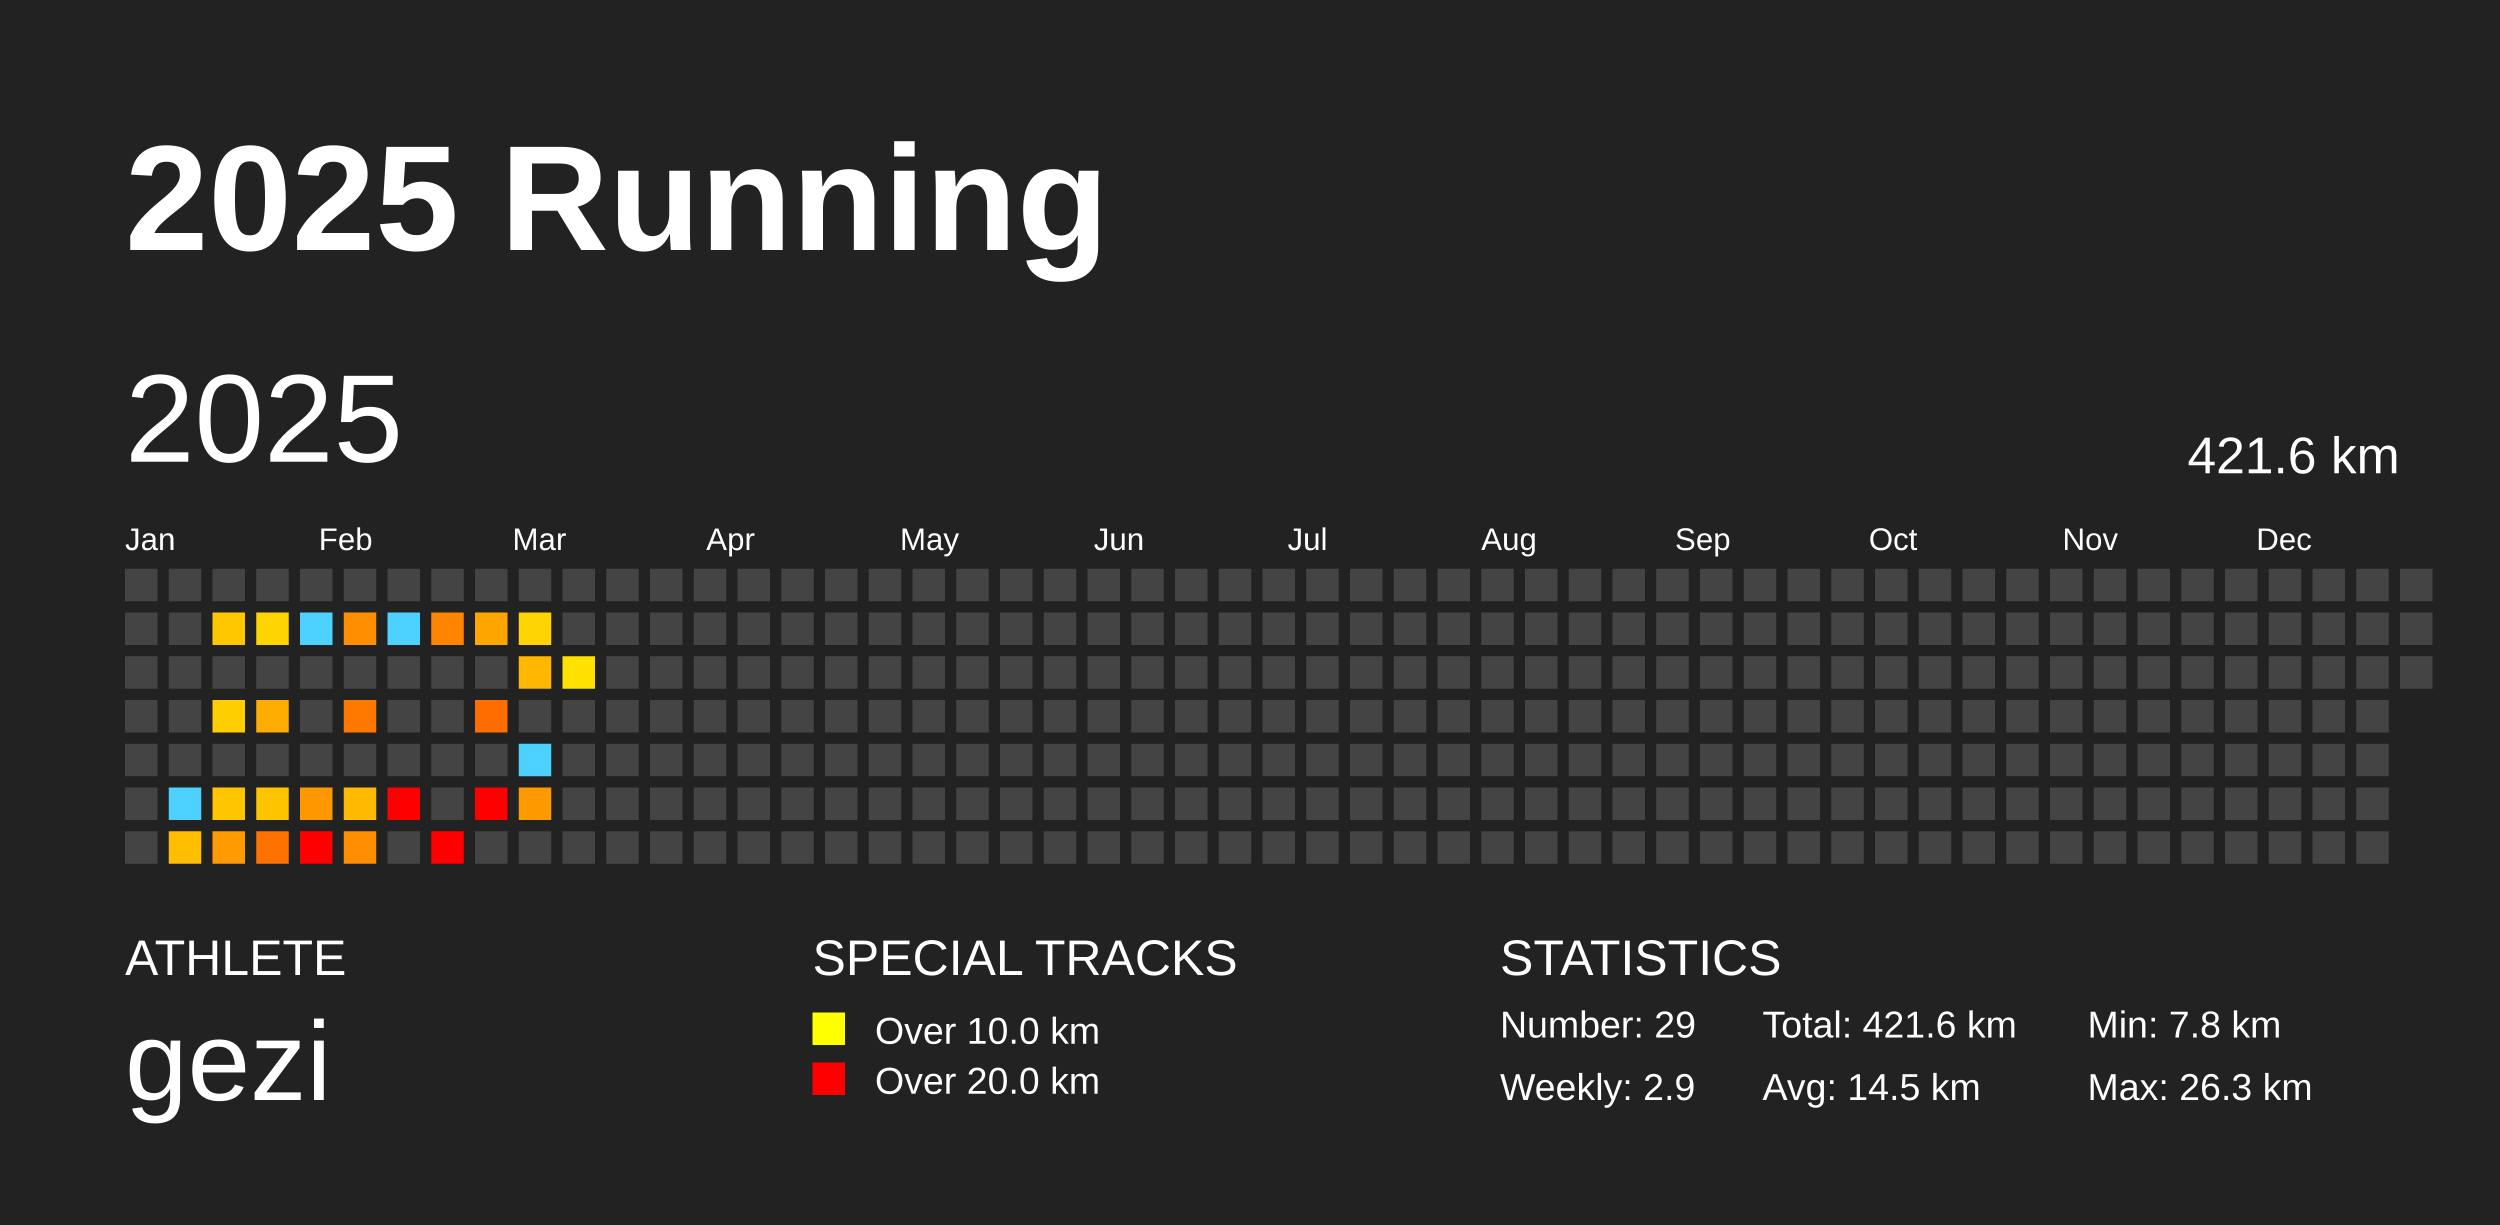
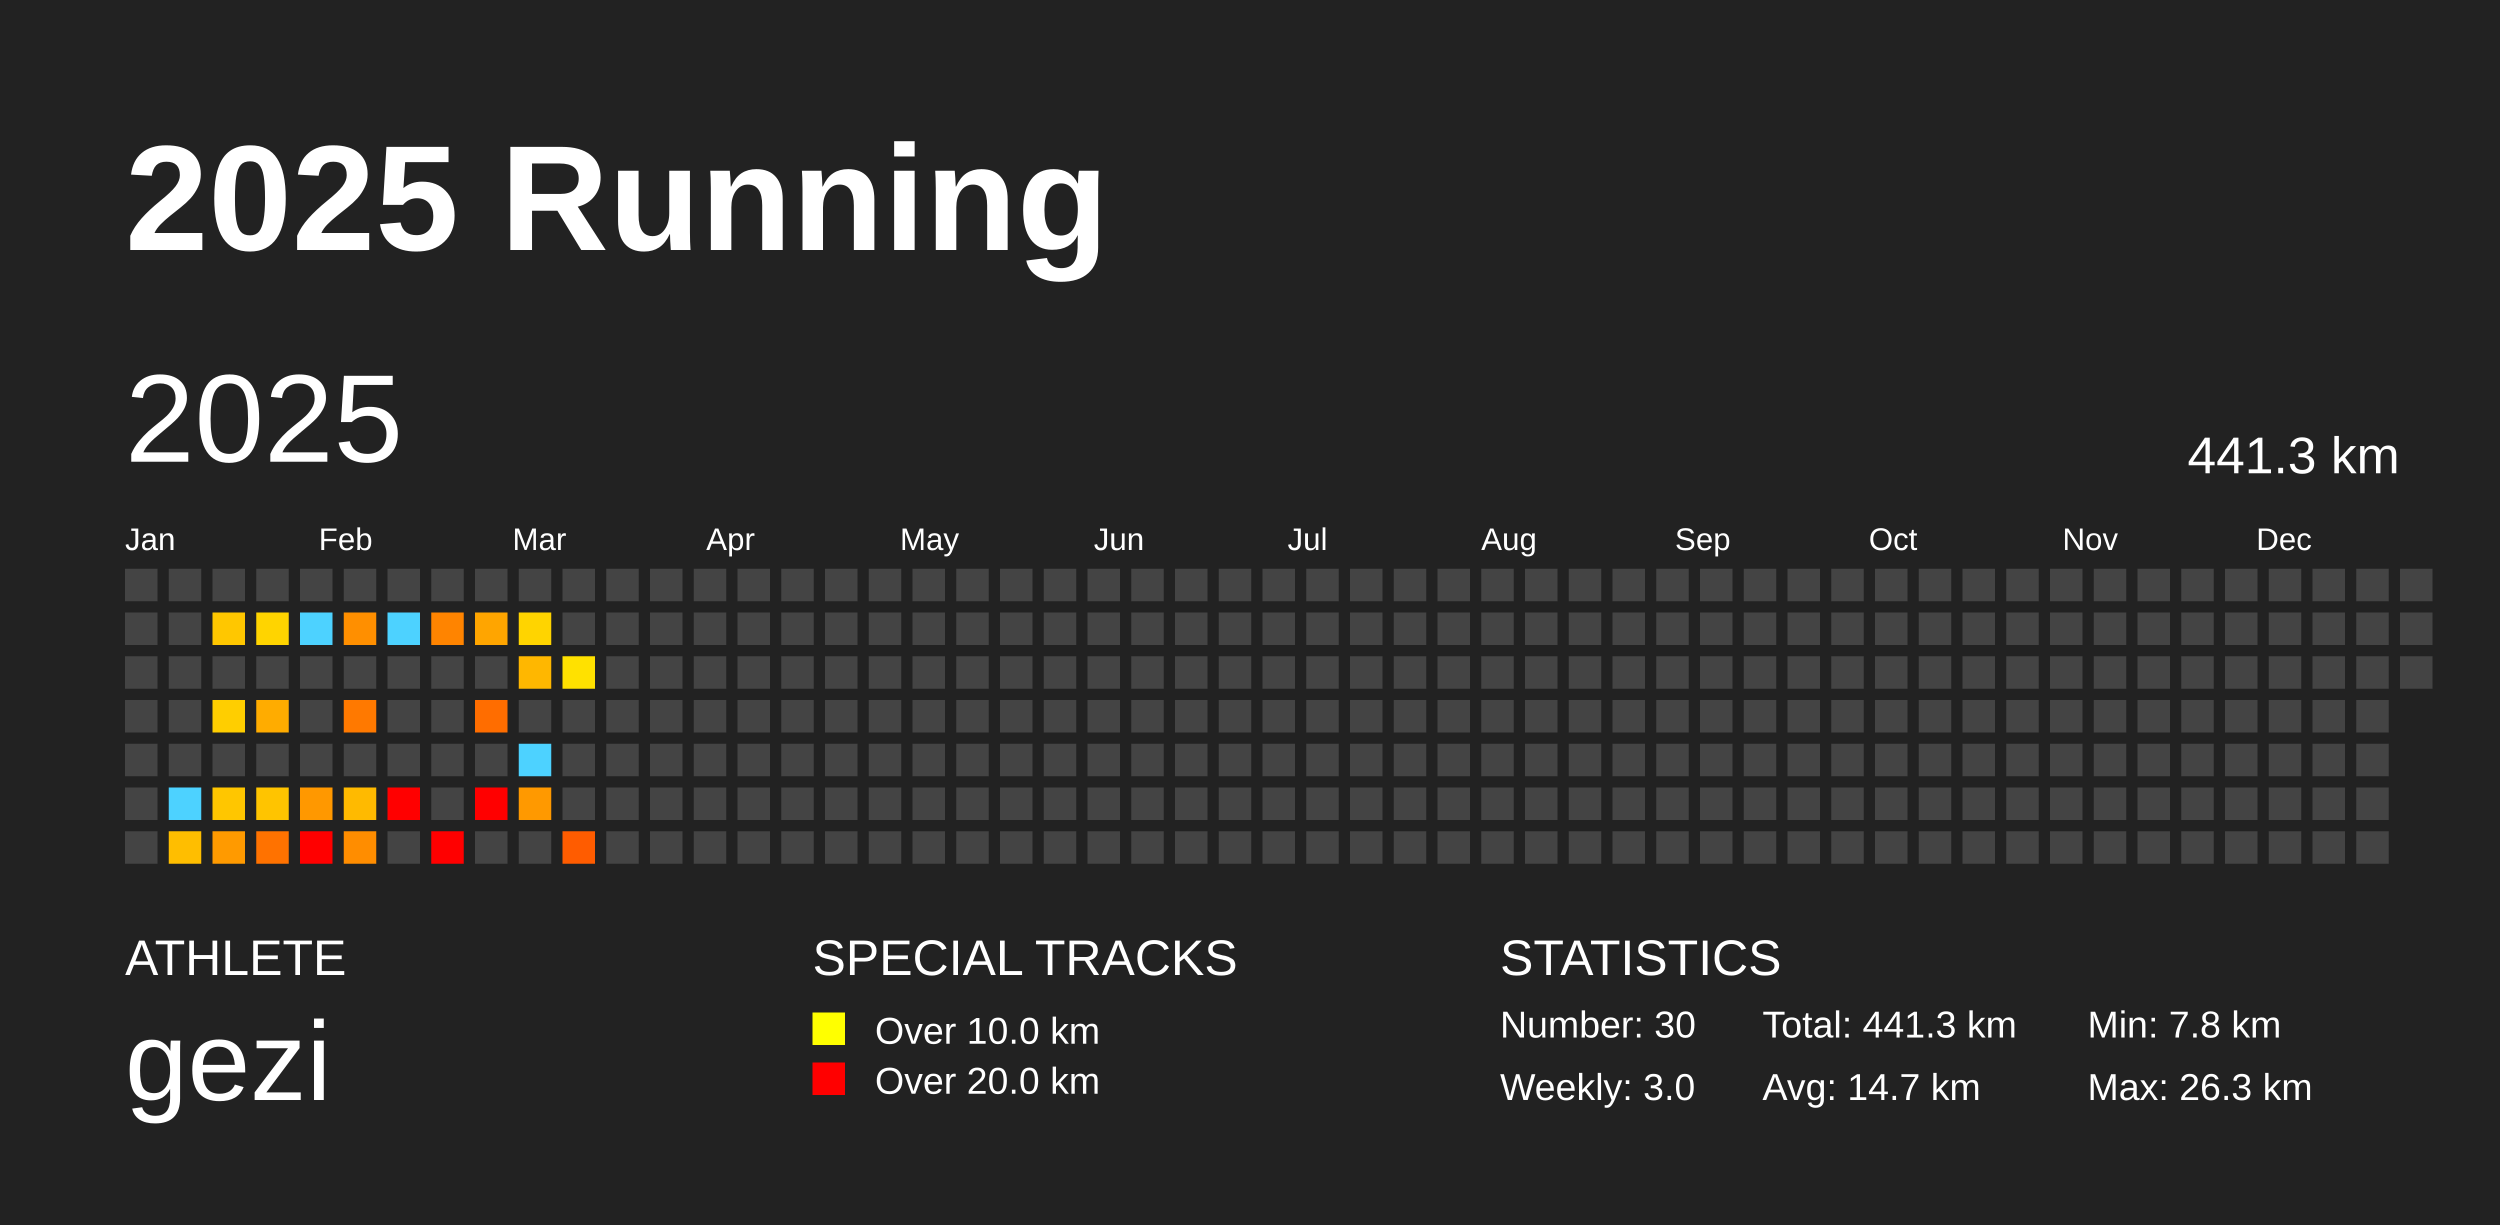
<svg xmlns="http://www.w3.org/2000/svg" baseProfile="full" height="98mm" version="1.1" viewBox="0,0,200,98" width="200mm">
  <defs />
  <rect fill="#222222" height="98" width="200" x="0" y="0" />
  <text fill="#FFFFFF" style="font-size:12px; font-family:Arial; font-weight:bold;" x="10" y="20">2025 Running</text>
  <text fill="#FFFFFF" style="font-size:4px; font-family:Arial" x="10" y="78">ATHLETE</text>
  <text fill="#FFFFFF" style="font-size:9px; font-family:Arial" x="10" y="88">gezi</text>
  <text fill="#FFFFFF" style="font-size:4px; font-family:Arial" x="65" y="78">SPECIAL TRACKS</text>
  <rect fill="yellow" height="2.6" width="2.6" x="65" y="81" />
  <text fill="#FFFFFF" style="font-size:3px; font-family:Arial" x="70" y="83.5">Over 10.0 km</text>
  <rect fill="red" height="2.6" width="2.6" x="65" y="85" />
  <text fill="#FFFFFF" style="font-size:3px; font-family:Arial" x="70" y="87.5">Over 20.0 km</text>
  <text fill="#FFFFFF" style="font-size:4px; font-family:Arial" x="120" y="78">STATISTICS</text>
-   <text fill="#FFFFFF" style="font-size:3px; font-family:Arial" x="120" y="83">Number: 29</text>
-   <text fill="#FFFFFF" style="font-size:3px; font-family:Arial" x="120" y="88">Weekly: 2.9</text>
-   <text fill="#FFFFFF" style="font-size:3px; font-family:Arial" x="141" y="83">Total: 421.6 km</text>
-   <text fill="#FFFFFF" style="font-size:3px; font-family:Arial" x="141" y="88">Avg: 14.5 km</text>
+   <text fill="#FFFFFF" style="font-size:3px; font-family:Arial" x="120" y="83">Number: 30</text>
+   <text fill="#FFFFFF" style="font-size:3px; font-family:Arial" x="120" y="88">Weekly: 3.0</text>
+   <text fill="#FFFFFF" style="font-size:3px; font-family:Arial" x="141" y="83">Total: 441.3 km</text>
+   <text fill="#FFFFFF" style="font-size:3px; font-family:Arial" x="141" y="88">Avg: 14.7 km</text>
  <text fill="#FFFFFF" style="font-size:3px; font-family:Arial" x="167" y="83">Min: 7.8 km</text>
  <text fill="#FFFFFF" style="font-size:3px; font-family:Arial" x="167" y="88">Max: 26.3 km</text>
  <text dominant-baseline="hanging" fill="#FFFFFF" style="font-size:10.0px; font-family:Arial;" x="10" y="30">2025</text>
-   <text dominant-baseline="hanging" fill="#FFFFFF" style="font-size:4.125px; font-family:Arial;" x="175" y="35">421.6 km</text>
+   <text dominant-baseline="hanging" fill="#FFFFFF" style="font-size:4.125px; font-family:Arial;" x="175" y="35">441.3 km</text>
  <text fill="#FFFFFF" style="font-size:2.5px; font-family:Arial" x="10.0" y="44">Jan</text>
  <text fill="#FFFFFF" style="font-size:2.5px; font-family:Arial" x="25.5" y="44">Feb</text>
  <text fill="#FFFFFF" style="font-size:2.5px; font-family:Arial" x="41.0" y="44">Mar</text>
  <text fill="#FFFFFF" style="font-size:2.5px; font-family:Arial" x="56.5" y="44">Apr</text>
  <text fill="#FFFFFF" style="font-size:2.5px; font-family:Arial" x="72.0" y="44">May</text>
  <text fill="#FFFFFF" style="font-size:2.5px; font-family:Arial" x="87.5" y="44">Jun</text>
  <text fill="#FFFFFF" style="font-size:2.5px; font-family:Arial" x="103.0" y="44">Jul</text>
  <text fill="#FFFFFF" style="font-size:2.5px; font-family:Arial" x="118.5" y="44">Aug</text>
  <text fill="#FFFFFF" style="font-size:2.5px; font-family:Arial" x="134.0" y="44">Sep</text>
  <text fill="#FFFFFF" style="font-size:2.5px; font-family:Arial" x="149.5" y="44">Oct</text>
  <text fill="#FFFFFF" style="font-size:2.5px; font-family:Arial" x="165.0" y="44">Nov</text>
  <text fill="#FFFFFF" style="font-size:2.5px; font-family:Arial" x="180.5" y="44">Dec</text>
  <rect fill="#444444" height="2.6" width="2.6" x="10.0" y="45.5" />
  <rect fill="#444444" height="2.6" width="2.6" x="10.0" y="49.0" />
  <rect fill="#444444" height="2.6" width="2.6" x="10.0" y="52.5" />
  <rect fill="#444444" height="2.6" width="2.6" x="10.0" y="56.0" />
  <rect fill="#444444" height="2.6" width="2.6" x="10.0" y="59.5" />
  <rect fill="#444444" height="2.6" width="2.6" x="10.0" y="63.0" />
  <rect fill="#444444" height="2.6" width="2.6" x="10.0" y="66.5" />
  <rect fill="#444444" height="2.6" width="2.6" x="13.5" y="45.5" />
  <rect fill="#444444" height="2.6" width="2.6" x="13.5" y="49.0" />
  <rect fill="#444444" height="2.6" width="2.6" x="13.5" y="52.5" />
  <rect fill="#444444" height="2.6" width="2.6" x="13.5" y="56.0" />
  <rect fill="#444444" height="2.6" width="2.6" x="13.5" y="59.5" />
  <rect fill="#4dd2ff" height="2.6" width="2.6" x="13.5" y="63.0" />
  <rect fill="#ffbe00" height="2.6" width="2.6" x="13.5" y="66.5" />
  <rect fill="#444444" height="2.6" width="2.6" x="17.0" y="45.5" />
  <rect fill="#ffc700" height="2.6" width="2.6" x="17.0" y="49.0" />
  <rect fill="#444444" height="2.6" width="2.6" x="17.0" y="52.5" />
  <rect fill="#ffce00" height="2.6" width="2.6" x="17.0" y="56.0" />
  <rect fill="#444444" height="2.6" width="2.6" x="17.0" y="59.5" />
  <rect fill="#ffc600" height="2.6" width="2.6" x="17.0" y="63.0" />
  <rect fill="#ff9a00" height="2.6" width="2.6" x="17.0" y="66.5" />
  <rect fill="#444444" height="2.6" width="2.6" x="20.5" y="45.5" />
  <rect fill="#ffd400" height="2.6" width="2.6" x="20.5" y="49.0" />
  <rect fill="#444444" height="2.6" width="2.6" x="20.5" y="52.5" />
  <rect fill="#ffac00" height="2.6" width="2.6" x="20.5" y="56.0" />
  <rect fill="#444444" height="2.6" width="2.6" x="20.5" y="59.5" />
  <rect fill="#ffc400" height="2.6" width="2.6" x="20.5" y="63.0" />
  <rect fill="#ff7200" height="2.6" width="2.6" x="20.5" y="66.5" />
  <rect fill="#444444" height="2.6" width="2.6" x="24.0" y="45.5" />
  <rect fill="#4dd2ff" height="2.6" width="2.6" x="24.0" y="49.0" />
  <rect fill="#444444" height="2.6" width="2.6" x="24.0" y="52.5" />
  <rect fill="#444444" height="2.6" width="2.6" x="24.0" y="56.0" />
  <rect fill="#444444" height="2.6" width="2.6" x="24.0" y="59.5" />
  <rect fill="#ff9800" height="2.6" width="2.6" x="24.0" y="63.0" />
  <rect fill="red" height="2.6" width="2.6" x="24.0" y="66.5" />
  <rect fill="#444444" height="2.6" width="2.6" x="27.5" y="45.5" />
  <rect fill="#ff8f00" height="2.6" width="2.6" x="27.5" y="49.0" />
  <rect fill="#444444" height="2.6" width="2.6" x="27.5" y="52.5" />
  <rect fill="#ff7900" height="2.6" width="2.6" x="27.5" y="56.0" />
  <rect fill="#444444" height="2.6" width="2.6" x="27.5" y="59.5" />
  <rect fill="#ffba00" height="2.6" width="2.6" x="27.5" y="63.0" />
  <rect fill="#ff8d00" height="2.6" width="2.6" x="27.5" y="66.5" />
  <rect fill="#444444" height="2.6" width="2.6" x="31.0" y="45.5" />
  <rect fill="#4dd2ff" height="2.6" width="2.6" x="31.0" y="49.0" />
  <rect fill="#444444" height="2.6" width="2.6" x="31.0" y="52.5" />
  <rect fill="#444444" height="2.6" width="2.6" x="31.0" y="56.0" />
  <rect fill="#444444" height="2.6" width="2.6" x="31.0" y="59.5" />
  <rect fill="red" height="2.6" width="2.6" x="31.0" y="63.0" />
  <rect fill="#444444" height="2.6" width="2.6" x="31.0" y="66.5" />
  <rect fill="#444444" height="2.6" width="2.6" x="34.5" y="45.5" />
  <rect fill="#ff8400" height="2.6" width="2.6" x="34.5" y="49.0" />
  <rect fill="#444444" height="2.6" width="2.6" x="34.5" y="52.5" />
  <rect fill="#444444" height="2.6" width="2.6" x="34.5" y="56.0" />
  <rect fill="#444444" height="2.6" width="2.6" x="34.5" y="59.5" />
  <rect fill="#444444" height="2.6" width="2.6" x="34.5" y="63.0" />
  <rect fill="red" height="2.6" width="2.6" x="34.5" y="66.5" />
  <rect fill="#444444" height="2.6" width="2.6" x="38.0" y="45.5" />
  <rect fill="#ffa500" height="2.6" width="2.6" x="38.0" y="49.0" />
  <rect fill="#444444" height="2.6" width="2.6" x="38.0" y="52.5" />
  <rect fill="#ff6d00" height="2.6" width="2.6" x="38.0" y="56.0" />
  <rect fill="#444444" height="2.6" width="2.6" x="38.0" y="59.5" />
  <rect fill="red" height="2.6" width="2.6" x="38.0" y="63.0" />
  <rect fill="#444444" height="2.6" width="2.6" x="38.0" y="66.5" />
  <rect fill="#444444" height="2.6" width="2.6" x="41.5" y="45.5" />
  <rect fill="#ffd400" height="2.6" width="2.6" x="41.5" y="49.0" />
  <rect fill="#ffb700" height="2.6" width="2.6" x="41.5" y="52.5" />
  <rect fill="#444444" height="2.6" width="2.6" x="41.5" y="56.0" />
  <rect fill="#4dd2ff" height="2.6" width="2.6" x="41.5" y="59.5" />
  <rect fill="#ff9900" height="2.6" width="2.6" x="41.5" y="63.0" />
  <rect fill="#444444" height="2.6" width="2.6" x="41.5" y="66.5" />
  <rect fill="#444444" height="2.6" width="2.6" x="45.0" y="45.5" />
  <rect fill="#444444" height="2.6" width="2.6" x="45.0" y="49.0" />
  <rect fill="#ffe100" height="2.6" width="2.6" x="45.0" y="52.5" />
  <rect fill="#444444" height="2.6" width="2.6" x="45.0" y="56.0" />
  <rect fill="#444444" height="2.6" width="2.6" x="45.0" y="59.5" />
  <rect fill="#444444" height="2.6" width="2.6" x="45.0" y="63.0" />
-   <rect fill="#444444" height="2.6" width="2.6" x="45.0" y="66.5" />
+   <rect fill="#ff5c00" height="2.6" width="2.6" x="45.0" y="66.5" />
  <rect fill="#444444" height="2.6" width="2.6" x="48.5" y="45.5" />
  <rect fill="#444444" height="2.6" width="2.6" x="48.5" y="49.0" />
  <rect fill="#444444" height="2.6" width="2.6" x="48.5" y="52.5" />
  <rect fill="#444444" height="2.6" width="2.6" x="48.5" y="56.0" />
  <rect fill="#444444" height="2.6" width="2.6" x="48.5" y="59.5" />
  <rect fill="#444444" height="2.6" width="2.6" x="48.5" y="63.0" />
  <rect fill="#444444" height="2.6" width="2.6" x="48.5" y="66.5" />
  <rect fill="#444444" height="2.6" width="2.6" x="52.0" y="45.5" />
  <rect fill="#444444" height="2.6" width="2.6" x="52.0" y="49.0" />
  <rect fill="#444444" height="2.6" width="2.6" x="52.0" y="52.5" />
  <rect fill="#444444" height="2.6" width="2.6" x="52.0" y="56.0" />
  <rect fill="#444444" height="2.6" width="2.6" x="52.0" y="59.5" />
  <rect fill="#444444" height="2.6" width="2.6" x="52.0" y="63.0" />
  <rect fill="#444444" height="2.6" width="2.6" x="52.0" y="66.5" />
  <rect fill="#444444" height="2.6" width="2.6" x="55.5" y="45.5" />
  <rect fill="#444444" height="2.6" width="2.6" x="55.5" y="49.0" />
  <rect fill="#444444" height="2.6" width="2.6" x="55.5" y="52.5" />
  <rect fill="#444444" height="2.6" width="2.6" x="55.5" y="56.0" />
  <rect fill="#444444" height="2.6" width="2.6" x="55.5" y="59.5" />
  <rect fill="#444444" height="2.6" width="2.6" x="55.5" y="63.0" />
  <rect fill="#444444" height="2.6" width="2.6" x="55.5" y="66.5" />
  <rect fill="#444444" height="2.6" width="2.6" x="59.0" y="45.5" />
  <rect fill="#444444" height="2.6" width="2.6" x="59.0" y="49.0" />
  <rect fill="#444444" height="2.6" width="2.6" x="59.0" y="52.5" />
  <rect fill="#444444" height="2.6" width="2.6" x="59.0" y="56.0" />
  <rect fill="#444444" height="2.6" width="2.6" x="59.0" y="59.5" />
  <rect fill="#444444" height="2.6" width="2.6" x="59.0" y="63.0" />
  <rect fill="#444444" height="2.6" width="2.6" x="59.0" y="66.5" />
  <rect fill="#444444" height="2.6" width="2.6" x="62.5" y="45.5" />
  <rect fill="#444444" height="2.6" width="2.6" x="62.5" y="49.0" />
  <rect fill="#444444" height="2.6" width="2.6" x="62.5" y="52.5" />
  <rect fill="#444444" height="2.6" width="2.6" x="62.5" y="56.0" />
  <rect fill="#444444" height="2.6" width="2.6" x="62.5" y="59.5" />
  <rect fill="#444444" height="2.6" width="2.6" x="62.5" y="63.0" />
  <rect fill="#444444" height="2.6" width="2.6" x="62.5" y="66.5" />
  <rect fill="#444444" height="2.6" width="2.6" x="66.0" y="45.5" />
  <rect fill="#444444" height="2.6" width="2.6" x="66.0" y="49.0" />
  <rect fill="#444444" height="2.6" width="2.6" x="66.0" y="52.5" />
  <rect fill="#444444" height="2.6" width="2.6" x="66.0" y="56.0" />
  <rect fill="#444444" height="2.6" width="2.6" x="66.0" y="59.5" />
  <rect fill="#444444" height="2.6" width="2.6" x="66.0" y="63.0" />
  <rect fill="#444444" height="2.6" width="2.6" x="66.0" y="66.5" />
  <rect fill="#444444" height="2.6" width="2.6" x="69.5" y="45.5" />
  <rect fill="#444444" height="2.6" width="2.6" x="69.5" y="49.0" />
  <rect fill="#444444" height="2.6" width="2.6" x="69.5" y="52.5" />
  <rect fill="#444444" height="2.6" width="2.6" x="69.5" y="56.0" />
  <rect fill="#444444" height="2.6" width="2.6" x="69.5" y="59.5" />
  <rect fill="#444444" height="2.6" width="2.6" x="69.5" y="63.0" />
  <rect fill="#444444" height="2.6" width="2.6" x="69.5" y="66.5" />
  <rect fill="#444444" height="2.6" width="2.6" x="73.0" y="45.5" />
  <rect fill="#444444" height="2.6" width="2.6" x="73.0" y="49.0" />
  <rect fill="#444444" height="2.6" width="2.6" x="73.0" y="52.5" />
  <rect fill="#444444" height="2.6" width="2.6" x="73.0" y="56.0" />
  <rect fill="#444444" height="2.6" width="2.6" x="73.0" y="59.5" />
  <rect fill="#444444" height="2.6" width="2.6" x="73.0" y="63.0" />
  <rect fill="#444444" height="2.6" width="2.6" x="73.0" y="66.5" />
  <rect fill="#444444" height="2.6" width="2.6" x="76.5" y="45.5" />
  <rect fill="#444444" height="2.6" width="2.6" x="76.5" y="49.0" />
  <rect fill="#444444" height="2.6" width="2.6" x="76.5" y="52.5" />
  <rect fill="#444444" height="2.6" width="2.6" x="76.5" y="56.0" />
  <rect fill="#444444" height="2.6" width="2.6" x="76.5" y="59.5" />
  <rect fill="#444444" height="2.6" width="2.6" x="76.5" y="63.0" />
  <rect fill="#444444" height="2.6" width="2.6" x="76.5" y="66.5" />
  <rect fill="#444444" height="2.6" width="2.6" x="80.0" y="45.5" />
  <rect fill="#444444" height="2.6" width="2.6" x="80.0" y="49.0" />
  <rect fill="#444444" height="2.6" width="2.6" x="80.0" y="52.5" />
  <rect fill="#444444" height="2.6" width="2.6" x="80.0" y="56.0" />
  <rect fill="#444444" height="2.6" width="2.6" x="80.0" y="59.5" />
  <rect fill="#444444" height="2.6" width="2.6" x="80.0" y="63.0" />
  <rect fill="#444444" height="2.6" width="2.6" x="80.0" y="66.5" />
  <rect fill="#444444" height="2.6" width="2.6" x="83.5" y="45.5" />
  <rect fill="#444444" height="2.6" width="2.6" x="83.5" y="49.0" />
  <rect fill="#444444" height="2.6" width="2.6" x="83.5" y="52.5" />
  <rect fill="#444444" height="2.6" width="2.6" x="83.5" y="56.0" />
  <rect fill="#444444" height="2.6" width="2.6" x="83.5" y="59.5" />
  <rect fill="#444444" height="2.6" width="2.6" x="83.5" y="63.0" />
  <rect fill="#444444" height="2.6" width="2.6" x="83.5" y="66.5" />
  <rect fill="#444444" height="2.6" width="2.6" x="87.0" y="45.5" />
  <rect fill="#444444" height="2.6" width="2.6" x="87.0" y="49.0" />
  <rect fill="#444444" height="2.6" width="2.6" x="87.0" y="52.5" />
  <rect fill="#444444" height="2.6" width="2.6" x="87.0" y="56.0" />
  <rect fill="#444444" height="2.6" width="2.6" x="87.0" y="59.5" />
  <rect fill="#444444" height="2.6" width="2.6" x="87.0" y="63.0" />
  <rect fill="#444444" height="2.6" width="2.6" x="87.0" y="66.5" />
  <rect fill="#444444" height="2.6" width="2.6" x="90.5" y="45.5" />
  <rect fill="#444444" height="2.6" width="2.6" x="90.5" y="49.0" />
  <rect fill="#444444" height="2.6" width="2.6" x="90.5" y="52.5" />
  <rect fill="#444444" height="2.6" width="2.6" x="90.5" y="56.0" />
  <rect fill="#444444" height="2.6" width="2.6" x="90.5" y="59.5" />
  <rect fill="#444444" height="2.6" width="2.6" x="90.5" y="63.0" />
  <rect fill="#444444" height="2.6" width="2.6" x="90.5" y="66.5" />
  <rect fill="#444444" height="2.6" width="2.6" x="94.0" y="45.5" />
  <rect fill="#444444" height="2.6" width="2.6" x="94.0" y="49.0" />
  <rect fill="#444444" height="2.6" width="2.6" x="94.0" y="52.5" />
  <rect fill="#444444" height="2.6" width="2.6" x="94.0" y="56.0" />
  <rect fill="#444444" height="2.6" width="2.6" x="94.0" y="59.5" />
  <rect fill="#444444" height="2.6" width="2.6" x="94.0" y="63.0" />
  <rect fill="#444444" height="2.6" width="2.6" x="94.0" y="66.5" />
  <rect fill="#444444" height="2.6" width="2.6" x="97.5" y="45.5" />
  <rect fill="#444444" height="2.6" width="2.6" x="97.5" y="49.0" />
  <rect fill="#444444" height="2.6" width="2.6" x="97.5" y="52.5" />
  <rect fill="#444444" height="2.6" width="2.6" x="97.5" y="56.0" />
  <rect fill="#444444" height="2.6" width="2.6" x="97.5" y="59.5" />
  <rect fill="#444444" height="2.6" width="2.6" x="97.5" y="63.0" />
  <rect fill="#444444" height="2.6" width="2.6" x="97.5" y="66.5" />
  <rect fill="#444444" height="2.6" width="2.6" x="101.0" y="45.5" />
  <rect fill="#444444" height="2.6" width="2.6" x="101.0" y="49.0" />
  <rect fill="#444444" height="2.6" width="2.6" x="101.0" y="52.5" />
  <rect fill="#444444" height="2.6" width="2.6" x="101.0" y="56.0" />
  <rect fill="#444444" height="2.6" width="2.6" x="101.0" y="59.5" />
  <rect fill="#444444" height="2.6" width="2.6" x="101.0" y="63.0" />
  <rect fill="#444444" height="2.6" width="2.6" x="101.0" y="66.5" />
  <rect fill="#444444" height="2.6" width="2.6" x="104.5" y="45.5" />
  <rect fill="#444444" height="2.6" width="2.6" x="104.5" y="49.0" />
  <rect fill="#444444" height="2.6" width="2.6" x="104.5" y="52.5" />
  <rect fill="#444444" height="2.6" width="2.6" x="104.5" y="56.0" />
  <rect fill="#444444" height="2.6" width="2.6" x="104.5" y="59.5" />
  <rect fill="#444444" height="2.6" width="2.6" x="104.5" y="63.0" />
  <rect fill="#444444" height="2.6" width="2.6" x="104.5" y="66.5" />
  <rect fill="#444444" height="2.6" width="2.6" x="108.0" y="45.5" />
  <rect fill="#444444" height="2.6" width="2.6" x="108.0" y="49.0" />
  <rect fill="#444444" height="2.6" width="2.6" x="108.0" y="52.5" />
  <rect fill="#444444" height="2.6" width="2.6" x="108.0" y="56.0" />
  <rect fill="#444444" height="2.6" width="2.6" x="108.0" y="59.5" />
  <rect fill="#444444" height="2.6" width="2.6" x="108.0" y="63.0" />
  <rect fill="#444444" height="2.6" width="2.6" x="108.0" y="66.5" />
  <rect fill="#444444" height="2.6" width="2.6" x="111.5" y="45.5" />
  <rect fill="#444444" height="2.6" width="2.6" x="111.5" y="49.0" />
  <rect fill="#444444" height="2.6" width="2.6" x="111.5" y="52.5" />
  <rect fill="#444444" height="2.6" width="2.6" x="111.5" y="56.0" />
  <rect fill="#444444" height="2.6" width="2.6" x="111.5" y="59.5" />
  <rect fill="#444444" height="2.6" width="2.6" x="111.5" y="63.0" />
  <rect fill="#444444" height="2.6" width="2.6" x="111.5" y="66.5" />
  <rect fill="#444444" height="2.6" width="2.6" x="115.0" y="45.5" />
  <rect fill="#444444" height="2.6" width="2.6" x="115.0" y="49.0" />
  <rect fill="#444444" height="2.6" width="2.6" x="115.0" y="52.5" />
  <rect fill="#444444" height="2.6" width="2.6" x="115.0" y="56.0" />
  <rect fill="#444444" height="2.6" width="2.6" x="115.0" y="59.5" />
  <rect fill="#444444" height="2.6" width="2.6" x="115.0" y="63.0" />
  <rect fill="#444444" height="2.6" width="2.6" x="115.0" y="66.5" />
  <rect fill="#444444" height="2.6" width="2.6" x="118.5" y="45.5" />
  <rect fill="#444444" height="2.6" width="2.6" x="118.5" y="49.0" />
  <rect fill="#444444" height="2.6" width="2.6" x="118.5" y="52.5" />
  <rect fill="#444444" height="2.6" width="2.6" x="118.5" y="56.0" />
  <rect fill="#444444" height="2.6" width="2.6" x="118.5" y="59.5" />
  <rect fill="#444444" height="2.6" width="2.6" x="118.5" y="63.0" />
  <rect fill="#444444" height="2.6" width="2.6" x="118.5" y="66.5" />
  <rect fill="#444444" height="2.6" width="2.6" x="122.0" y="45.5" />
  <rect fill="#444444" height="2.6" width="2.6" x="122.0" y="49.0" />
  <rect fill="#444444" height="2.6" width="2.6" x="122.0" y="52.5" />
  <rect fill="#444444" height="2.6" width="2.6" x="122.0" y="56.0" />
  <rect fill="#444444" height="2.6" width="2.6" x="122.0" y="59.5" />
  <rect fill="#444444" height="2.6" width="2.6" x="122.0" y="63.0" />
  <rect fill="#444444" height="2.6" width="2.6" x="122.0" y="66.5" />
  <rect fill="#444444" height="2.6" width="2.6" x="125.5" y="45.5" />
  <rect fill="#444444" height="2.6" width="2.6" x="125.5" y="49.0" />
  <rect fill="#444444" height="2.6" width="2.6" x="125.5" y="52.5" />
  <rect fill="#444444" height="2.6" width="2.6" x="125.5" y="56.0" />
  <rect fill="#444444" height="2.6" width="2.6" x="125.5" y="59.5" />
  <rect fill="#444444" height="2.6" width="2.6" x="125.5" y="63.0" />
  <rect fill="#444444" height="2.6" width="2.6" x="125.5" y="66.5" />
  <rect fill="#444444" height="2.6" width="2.6" x="129.0" y="45.5" />
  <rect fill="#444444" height="2.6" width="2.6" x="129.0" y="49.0" />
  <rect fill="#444444" height="2.6" width="2.6" x="129.0" y="52.5" />
  <rect fill="#444444" height="2.6" width="2.6" x="129.0" y="56.0" />
  <rect fill="#444444" height="2.6" width="2.6" x="129.0" y="59.5" />
  <rect fill="#444444" height="2.6" width="2.6" x="129.0" y="63.0" />
  <rect fill="#444444" height="2.6" width="2.6" x="129.0" y="66.5" />
  <rect fill="#444444" height="2.6" width="2.6" x="132.5" y="45.5" />
  <rect fill="#444444" height="2.6" width="2.6" x="132.5" y="49.0" />
  <rect fill="#444444" height="2.6" width="2.6" x="132.5" y="52.5" />
  <rect fill="#444444" height="2.6" width="2.6" x="132.5" y="56.0" />
  <rect fill="#444444" height="2.6" width="2.6" x="132.5" y="59.5" />
  <rect fill="#444444" height="2.6" width="2.6" x="132.5" y="63.0" />
  <rect fill="#444444" height="2.6" width="2.6" x="132.5" y="66.5" />
  <rect fill="#444444" height="2.6" width="2.6" x="136.0" y="45.5" />
  <rect fill="#444444" height="2.6" width="2.6" x="136.0" y="49.0" />
  <rect fill="#444444" height="2.6" width="2.6" x="136.0" y="52.5" />
  <rect fill="#444444" height="2.6" width="2.6" x="136.0" y="56.0" />
  <rect fill="#444444" height="2.6" width="2.6" x="136.0" y="59.5" />
  <rect fill="#444444" height="2.6" width="2.6" x="136.0" y="63.0" />
  <rect fill="#444444" height="2.6" width="2.6" x="136.0" y="66.5" />
  <rect fill="#444444" height="2.6" width="2.6" x="139.5" y="45.5" />
  <rect fill="#444444" height="2.6" width="2.6" x="139.5" y="49.0" />
  <rect fill="#444444" height="2.6" width="2.6" x="139.5" y="52.5" />
  <rect fill="#444444" height="2.6" width="2.6" x="139.5" y="56.0" />
  <rect fill="#444444" height="2.6" width="2.6" x="139.5" y="59.5" />
  <rect fill="#444444" height="2.6" width="2.6" x="139.5" y="63.0" />
  <rect fill="#444444" height="2.6" width="2.6" x="139.5" y="66.5" />
  <rect fill="#444444" height="2.6" width="2.6" x="143.0" y="45.5" />
  <rect fill="#444444" height="2.6" width="2.6" x="143.0" y="49.0" />
  <rect fill="#444444" height="2.6" width="2.6" x="143.0" y="52.5" />
  <rect fill="#444444" height="2.6" width="2.6" x="143.0" y="56.0" />
  <rect fill="#444444" height="2.6" width="2.6" x="143.0" y="59.5" />
  <rect fill="#444444" height="2.6" width="2.6" x="143.0" y="63.0" />
  <rect fill="#444444" height="2.6" width="2.6" x="143.0" y="66.5" />
  <rect fill="#444444" height="2.6" width="2.6" x="146.5" y="45.5" />
  <rect fill="#444444" height="2.6" width="2.6" x="146.5" y="49.0" />
  <rect fill="#444444" height="2.6" width="2.6" x="146.5" y="52.5" />
  <rect fill="#444444" height="2.6" width="2.6" x="146.5" y="56.0" />
  <rect fill="#444444" height="2.6" width="2.6" x="146.5" y="59.5" />
  <rect fill="#444444" height="2.6" width="2.6" x="146.5" y="63.0" />
  <rect fill="#444444" height="2.6" width="2.6" x="146.5" y="66.5" />
  <rect fill="#444444" height="2.6" width="2.6" x="150.0" y="45.5" />
  <rect fill="#444444" height="2.6" width="2.6" x="150.0" y="49.0" />
  <rect fill="#444444" height="2.6" width="2.6" x="150.0" y="52.5" />
  <rect fill="#444444" height="2.6" width="2.6" x="150.0" y="56.0" />
  <rect fill="#444444" height="2.6" width="2.6" x="150.0" y="59.5" />
  <rect fill="#444444" height="2.6" width="2.6" x="150.0" y="63.0" />
  <rect fill="#444444" height="2.6" width="2.6" x="150.0" y="66.5" />
  <rect fill="#444444" height="2.6" width="2.6" x="153.5" y="45.5" />
  <rect fill="#444444" height="2.6" width="2.6" x="153.5" y="49.0" />
  <rect fill="#444444" height="2.6" width="2.6" x="153.5" y="52.5" />
  <rect fill="#444444" height="2.6" width="2.6" x="153.5" y="56.0" />
  <rect fill="#444444" height="2.6" width="2.6" x="153.5" y="59.5" />
  <rect fill="#444444" height="2.6" width="2.6" x="153.5" y="63.0" />
  <rect fill="#444444" height="2.6" width="2.6" x="153.5" y="66.5" />
  <rect fill="#444444" height="2.6" width="2.6" x="157.0" y="45.5" />
  <rect fill="#444444" height="2.6" width="2.6" x="157.0" y="49.0" />
  <rect fill="#444444" height="2.6" width="2.6" x="157.0" y="52.5" />
  <rect fill="#444444" height="2.6" width="2.6" x="157.0" y="56.0" />
  <rect fill="#444444" height="2.6" width="2.6" x="157.0" y="59.5" />
  <rect fill="#444444" height="2.6" width="2.6" x="157.0" y="63.0" />
  <rect fill="#444444" height="2.6" width="2.6" x="157.0" y="66.5" />
  <rect fill="#444444" height="2.6" width="2.6" x="160.5" y="45.5" />
  <rect fill="#444444" height="2.6" width="2.6" x="160.5" y="49.0" />
  <rect fill="#444444" height="2.6" width="2.6" x="160.5" y="52.5" />
  <rect fill="#444444" height="2.6" width="2.6" x="160.5" y="56.0" />
  <rect fill="#444444" height="2.6" width="2.6" x="160.5" y="59.5" />
  <rect fill="#444444" height="2.6" width="2.6" x="160.5" y="63.0" />
  <rect fill="#444444" height="2.6" width="2.6" x="160.5" y="66.5" />
  <rect fill="#444444" height="2.6" width="2.6" x="164.0" y="45.5" />
  <rect fill="#444444" height="2.6" width="2.6" x="164.0" y="49.0" />
  <rect fill="#444444" height="2.6" width="2.6" x="164.0" y="52.5" />
  <rect fill="#444444" height="2.6" width="2.6" x="164.0" y="56.0" />
  <rect fill="#444444" height="2.6" width="2.6" x="164.0" y="59.5" />
  <rect fill="#444444" height="2.6" width="2.6" x="164.0" y="63.0" />
  <rect fill="#444444" height="2.6" width="2.6" x="164.0" y="66.5" />
  <rect fill="#444444" height="2.6" width="2.6" x="167.5" y="45.5" />
  <rect fill="#444444" height="2.6" width="2.6" x="167.5" y="49.0" />
  <rect fill="#444444" height="2.6" width="2.6" x="167.5" y="52.5" />
  <rect fill="#444444" height="2.6" width="2.6" x="167.5" y="56.0" />
  <rect fill="#444444" height="2.6" width="2.6" x="167.5" y="59.5" />
  <rect fill="#444444" height="2.6" width="2.6" x="167.5" y="63.0" />
  <rect fill="#444444" height="2.6" width="2.6" x="167.5" y="66.5" />
  <rect fill="#444444" height="2.6" width="2.6" x="171.0" y="45.5" />
  <rect fill="#444444" height="2.6" width="2.6" x="171.0" y="49.0" />
  <rect fill="#444444" height="2.6" width="2.6" x="171.0" y="52.5" />
  <rect fill="#444444" height="2.6" width="2.6" x="171.0" y="56.0" />
  <rect fill="#444444" height="2.6" width="2.6" x="171.0" y="59.5" />
  <rect fill="#444444" height="2.6" width="2.6" x="171.0" y="63.0" />
  <rect fill="#444444" height="2.6" width="2.6" x="171.0" y="66.5" />
  <rect fill="#444444" height="2.6" width="2.6" x="174.5" y="45.5" />
  <rect fill="#444444" height="2.6" width="2.6" x="174.5" y="49.0" />
  <rect fill="#444444" height="2.6" width="2.6" x="174.5" y="52.5" />
  <rect fill="#444444" height="2.6" width="2.6" x="174.5" y="56.0" />
  <rect fill="#444444" height="2.6" width="2.6" x="174.5" y="59.5" />
  <rect fill="#444444" height="2.6" width="2.6" x="174.5" y="63.0" />
  <rect fill="#444444" height="2.6" width="2.6" x="174.5" y="66.5" />
  <rect fill="#444444" height="2.6" width="2.6" x="178.0" y="45.5" />
  <rect fill="#444444" height="2.6" width="2.6" x="178.0" y="49.0" />
  <rect fill="#444444" height="2.6" width="2.6" x="178.0" y="52.5" />
  <rect fill="#444444" height="2.6" width="2.6" x="178.0" y="56.0" />
  <rect fill="#444444" height="2.6" width="2.6" x="178.0" y="59.5" />
  <rect fill="#444444" height="2.6" width="2.6" x="178.0" y="63.0" />
  <rect fill="#444444" height="2.6" width="2.6" x="178.0" y="66.5" />
  <rect fill="#444444" height="2.6" width="2.6" x="181.5" y="45.5" />
  <rect fill="#444444" height="2.6" width="2.6" x="181.5" y="49.0" />
  <rect fill="#444444" height="2.6" width="2.6" x="181.5" y="52.5" />
  <rect fill="#444444" height="2.6" width="2.6" x="181.5" y="56.0" />
  <rect fill="#444444" height="2.6" width="2.6" x="181.5" y="59.5" />
  <rect fill="#444444" height="2.6" width="2.6" x="181.5" y="63.0" />
  <rect fill="#444444" height="2.6" width="2.6" x="181.5" y="66.5" />
  <rect fill="#444444" height="2.6" width="2.6" x="185.0" y="45.5" />
  <rect fill="#444444" height="2.6" width="2.6" x="185.0" y="49.0" />
  <rect fill="#444444" height="2.6" width="2.6" x="185.0" y="52.5" />
  <rect fill="#444444" height="2.6" width="2.6" x="185.0" y="56.0" />
  <rect fill="#444444" height="2.6" width="2.6" x="185.0" y="59.5" />
  <rect fill="#444444" height="2.6" width="2.6" x="185.0" y="63.0" />
  <rect fill="#444444" height="2.6" width="2.6" x="185.0" y="66.5" />
  <rect fill="#444444" height="2.6" width="2.6" x="188.5" y="45.5" />
  <rect fill="#444444" height="2.6" width="2.6" x="188.5" y="49.0" />
  <rect fill="#444444" height="2.6" width="2.6" x="188.5" y="52.5" />
  <rect fill="#444444" height="2.6" width="2.6" x="188.5" y="56.0" />
  <rect fill="#444444" height="2.6" width="2.6" x="188.5" y="59.5" />
  <rect fill="#444444" height="2.6" width="2.6" x="188.5" y="63.0" />
  <rect fill="#444444" height="2.6" width="2.6" x="188.5" y="66.5" />
  <rect fill="#444444" height="2.6" width="2.6" x="192.0" y="45.5" />
  <rect fill="#444444" height="2.6" width="2.6" x="192.0" y="49.0" />
  <rect fill="#444444" height="2.6" width="2.6" x="192.0" y="52.5" />
</svg>
